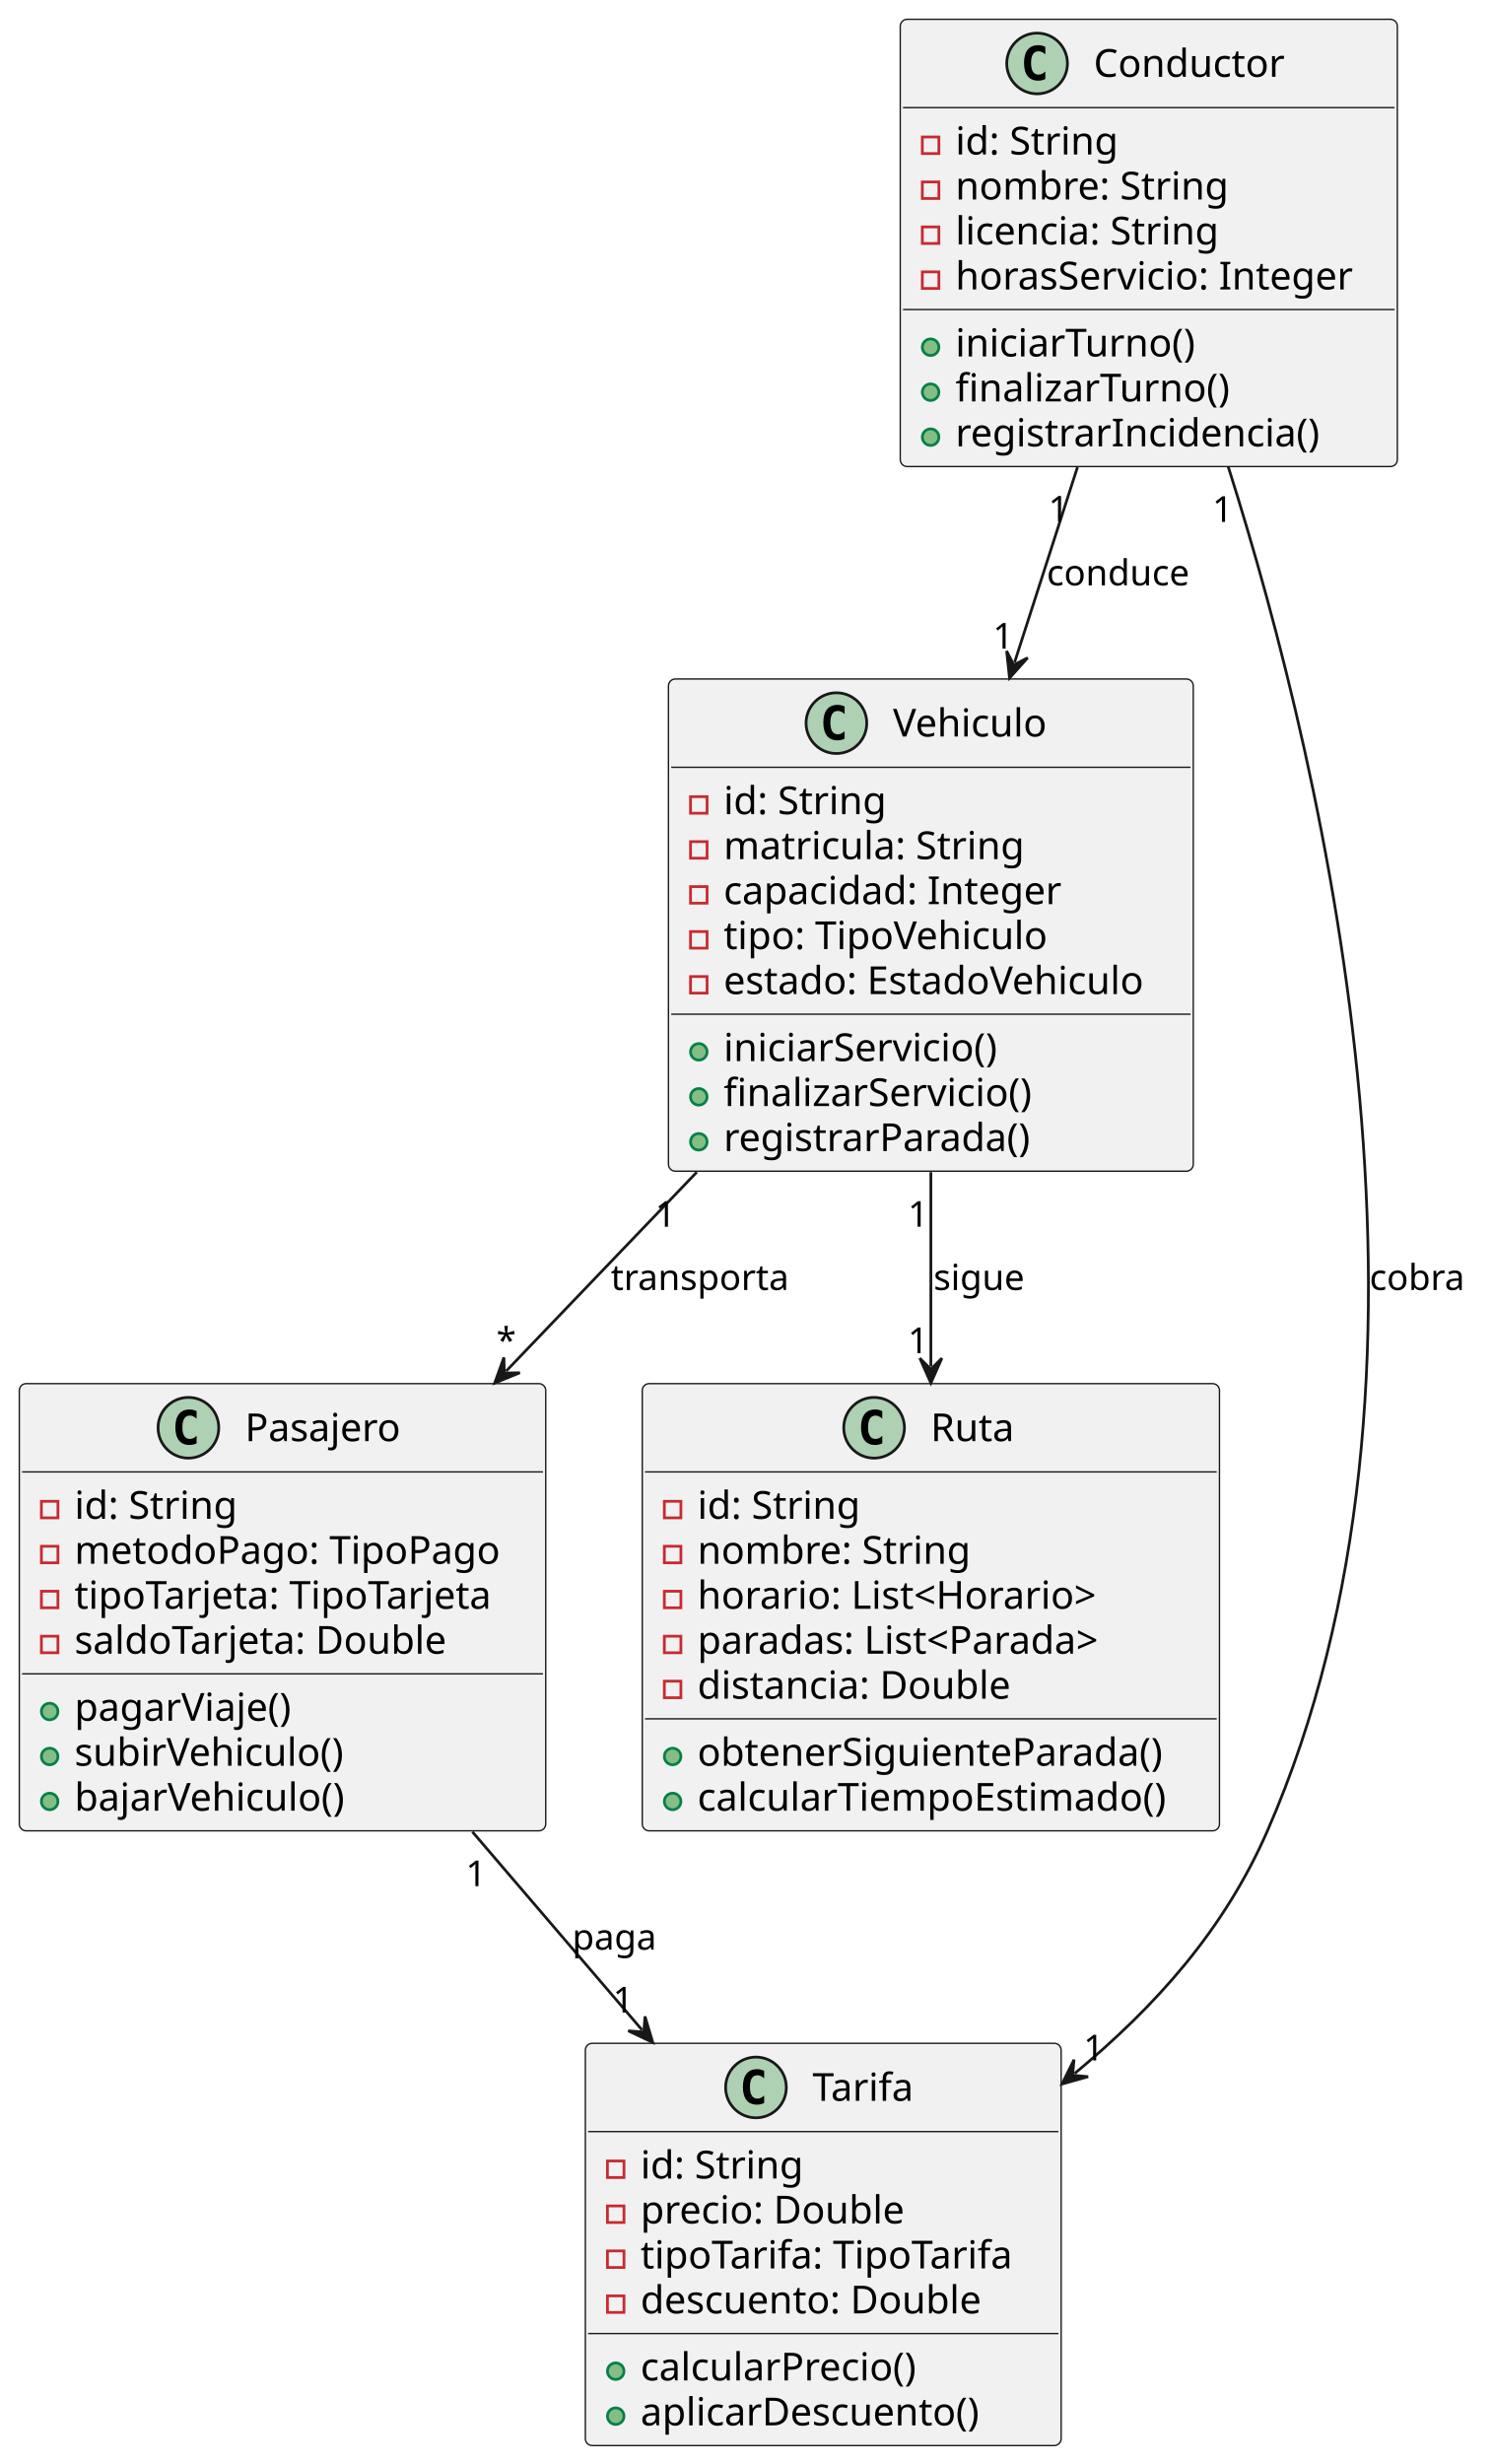
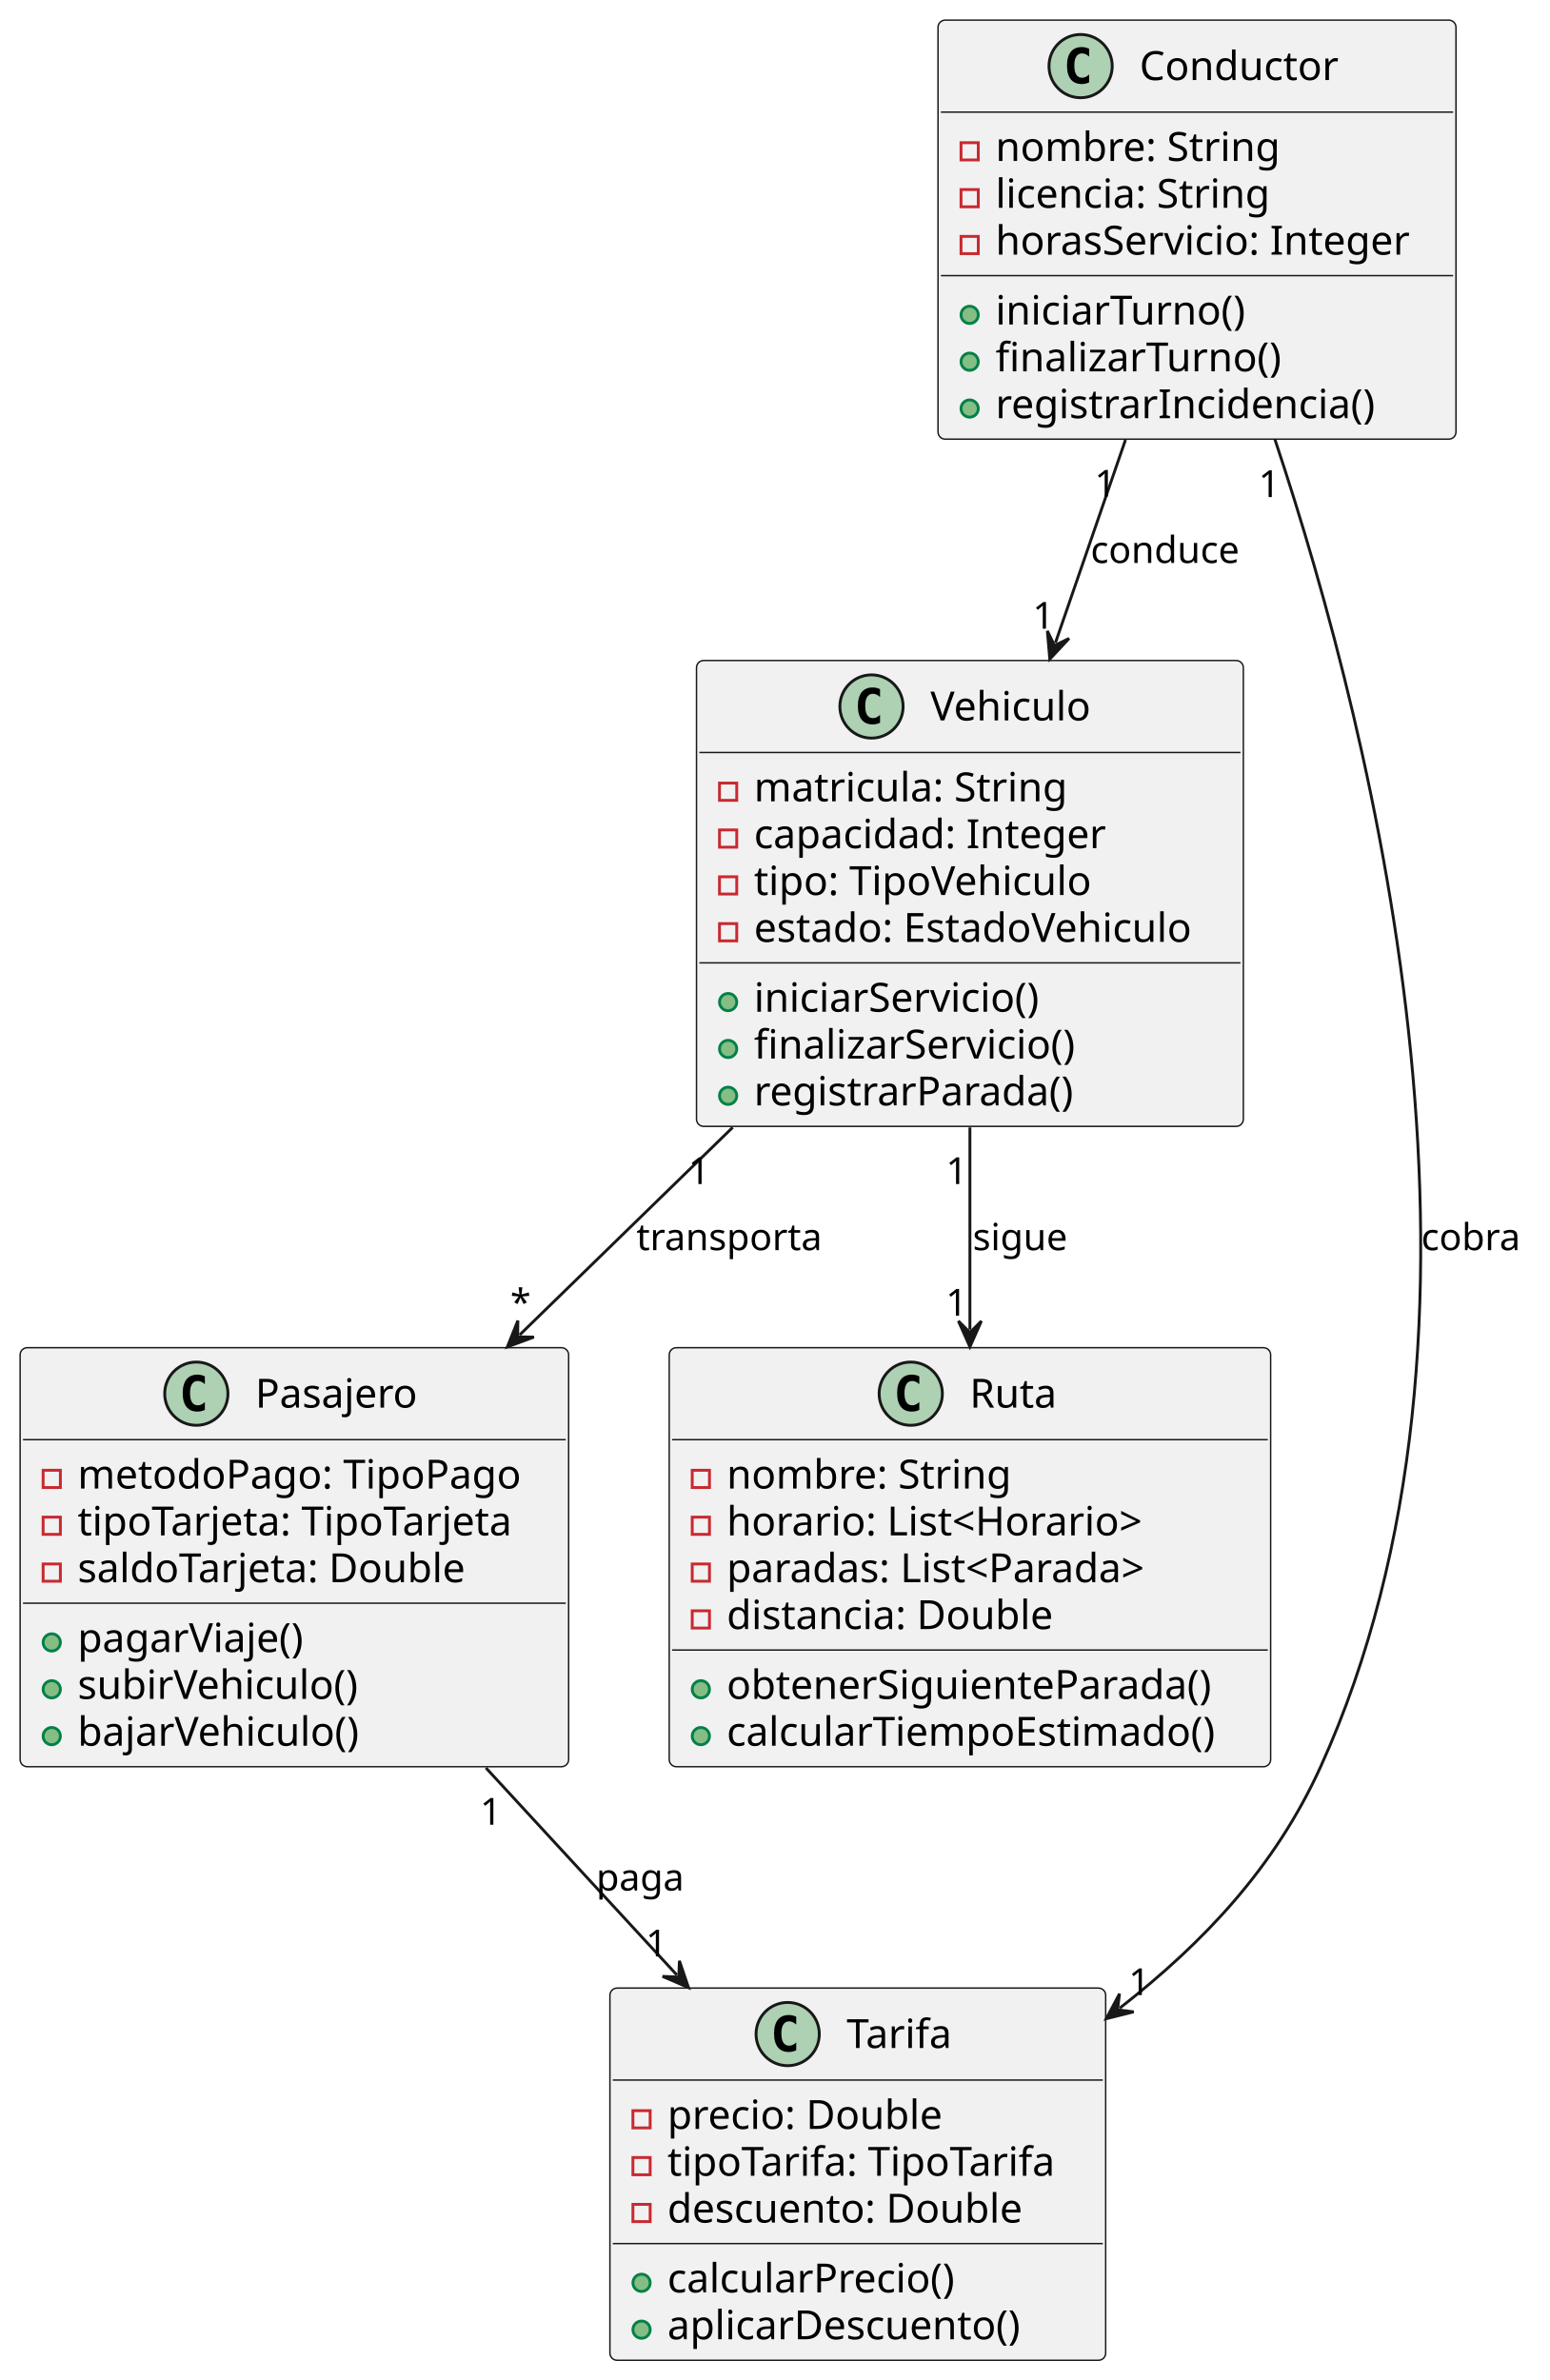
- <svg xmlns="http://www.w3.org/2000/svg" contentStyleType="text/css" height="893px" preserveAspectRatio="none" style="width:541px;height:893px;background:#FFFFFF;" version="1.1" viewBox="0 0 541 893" width="541px" zoomAndPan="magnify">
+ <svg xmlns="http://www.w3.org/2000/svg" contentStyleType="text/css" height="828px" preserveAspectRatio="none" style="width:539px;height:828px;background:#FFFFFF;" version="1.1" viewBox="0 0 539 828" width="539px" zoomAndPan="magnify">
  <defs />
  <g>
    <g id="elem_Vehiculo">
-       <rect codeLine="1" fill="#F1F1F1" height="178.375" id="Vehiculo" rx="2.5" ry="2.5" style="stroke:#181818;stroke-width:0.5;" width="190.233" x="242.29" y="246.08" />
-       <ellipse cx="303.167" cy="262.08" fill="#ADD1B2" rx="11" ry="11" style="stroke:#181818;stroke-width:1.0;" />
-       <path d="M306.136,267.721 Q305.558,268.017 304.917,268.158 Q304.277,268.314 303.574,268.314 Q301.074,268.314 299.746,266.674 Q298.433,265.017 298.433,261.892 Q298.433,258.767 299.746,257.111 Q301.074,255.455 303.574,255.455 Q304.277,255.455 304.917,255.611 Q305.574,255.768 306.136,256.064 L306.136,258.783 Q305.511,258.205 304.917,257.939 Q304.324,257.658 303.699,257.658 Q302.355,257.658 301.667,258.736 Q300.98,259.799 300.98,261.892 Q300.98,263.986 301.667,265.064 Q302.355,266.127 303.699,266.127 Q304.324,266.127 304.917,265.861 Q305.511,265.58 306.136,265.002 L306.136,267.721 Z " fill="#000000" />
-       <text fill="#000000" font-family="sans-serif" font-size="14" lengthAdjust="spacing" textLength="59.978" x="323.667" y="266.927">Vehiculo</text>
-       <line style="stroke:#181818;stroke-width:0.5;" x1="243.29" x2="431.523" y1="278.08" y2="278.08" />
-       <rect fill="none" height="6" style="stroke:#C82930;stroke-width:1.0;" width="6" x="250.29" y="288.728" />
-       <text fill="#000000" font-family="sans-serif" font-size="14" lengthAdjust="spacing" textLength="63.725" x="262.29" y="295.075">id: String</text>
-       <rect fill="none" height="6" style="stroke:#C82930;stroke-width:1.0;" width="6" x="250.29" y="305.025" />
-       <text fill="#000000" font-family="sans-serif" font-size="14" lengthAdjust="spacing" textLength="117.339" x="262.29" y="311.372">matricula: String</text>
-       <rect fill="none" height="6" style="stroke:#C82930;stroke-width:1.0;" width="6" x="250.29" y="321.322" />
-       <text fill="#000000" font-family="sans-serif" font-size="14" lengthAdjust="spacing" textLength="131.209" x="262.29" y="327.669">capacidad: Integer</text>
-       <rect fill="none" height="6" style="stroke:#C82930;stroke-width:1.0;" width="6" x="250.29" y="337.619" />
-       <text fill="#000000" font-family="sans-serif" font-size="14" lengthAdjust="spacing" textLength="125.87" x="262.29" y="343.966">tipo: TipoVehiculo</text>
-       <rect fill="none" height="6" style="stroke:#C82930;stroke-width:1.0;" width="6" x="250.29" y="353.916" />
-       <text fill="#000000" font-family="sans-serif" font-size="14" lengthAdjust="spacing" textLength="164.233" x="262.29" y="360.263">estado: EstadoVehiculo</text>
-       <line style="stroke:#181818;stroke-width:0.5;" x1="243.29" x2="431.523" y1="367.564" y2="367.564" />
-       <ellipse cx="253.29" cy="381.213" fill="#84BE84" rx="3" ry="3" style="stroke:#038048;stroke-width:1.0;" />
-       <text fill="#000000" font-family="sans-serif" font-size="14" lengthAdjust="spacing" textLength="109.081" x="262.29" y="384.56">iniciarServicio()</text>
-       <ellipse cx="253.29" cy="397.51" fill="#84BE84" rx="3" ry="3" style="stroke:#038048;stroke-width:1.0;" />
-       <text fill="#000000" font-family="sans-serif" font-size="14" lengthAdjust="spacing" textLength="122.24" x="262.29" y="400.856">finalizarServicio()</text>
-       <ellipse cx="253.29" cy="413.807" fill="#84BE84" rx="3" ry="3" style="stroke:#038048;stroke-width:1.0;" />
-       <text fill="#000000" font-family="sans-serif" font-size="14" lengthAdjust="spacing" textLength="119.766" x="262.29" y="417.153">registrarParada()</text>
+       <rect codeLine="1" fill="#F1F1F1" height="162.078" id="Vehiculo" rx="2.5" ry="2.5" style="stroke:#181818;stroke-width:0.5;" width="190.233" x="242.29" y="229.79" />
+       <ellipse cx="303.167" cy="245.79" fill="#ADD1B2" rx="11" ry="11" style="stroke:#181818;stroke-width:1.0;" />
+       <path d="M306.136,251.431 Q305.558,251.727 304.917,251.868 Q304.277,252.024 303.574,252.024 Q301.074,252.024 299.746,250.384 Q298.433,248.727 298.433,245.602 Q298.433,242.477 299.746,240.821 Q301.074,239.165 303.574,239.165 Q304.277,239.165 304.917,239.321 Q305.574,239.477 306.136,239.774 L306.136,242.493 Q305.511,241.915 304.917,241.649 Q304.324,241.368 303.699,241.368 Q302.355,241.368 301.667,242.446 Q300.98,243.509 300.98,245.602 Q300.98,247.696 301.667,248.774 Q302.355,249.837 303.699,249.837 Q304.324,249.837 304.917,249.571 Q305.511,249.29 306.136,248.712 L306.136,251.431 Z " fill="#000000" />
+       <text fill="#000000" font-family="sans-serif" font-size="14" lengthAdjust="spacing" textLength="59.978" x="323.667" y="250.637">Vehiculo</text>
+       <line style="stroke:#181818;stroke-width:0.5;" x1="243.29" x2="431.523" y1="261.79" y2="261.79" />
+       <rect fill="none" height="6" style="stroke:#C82930;stroke-width:1.0;" width="6" x="250.29" y="272.438" />
+       <text fill="#000000" font-family="sans-serif" font-size="14" lengthAdjust="spacing" textLength="117.339" x="262.29" y="278.785">matricula: String</text>
+       <rect fill="none" height="6" style="stroke:#C82930;stroke-width:1.0;" width="6" x="250.29" y="288.735" />
+       <text fill="#000000" font-family="sans-serif" font-size="14" lengthAdjust="spacing" textLength="131.209" x="262.29" y="295.082">capacidad: Integer</text>
+       <rect fill="none" height="6" style="stroke:#C82930;stroke-width:1.0;" width="6" x="250.29" y="305.032" />
+       <text fill="#000000" font-family="sans-serif" font-size="14" lengthAdjust="spacing" textLength="125.87" x="262.29" y="311.379">tipo: TipoVehiculo</text>
+       <rect fill="none" height="6" style="stroke:#C82930;stroke-width:1.0;" width="6" x="250.29" y="321.329" />
+       <text fill="#000000" font-family="sans-serif" font-size="14" lengthAdjust="spacing" textLength="164.233" x="262.29" y="327.676">estado: EstadoVehiculo</text>
+       <line style="stroke:#181818;stroke-width:0.5;" x1="243.29" x2="431.523" y1="334.978" y2="334.978" />
+       <ellipse cx="253.29" cy="348.626" fill="#84BE84" rx="3" ry="3" style="stroke:#038048;stroke-width:1.0;" />
+       <text fill="#000000" font-family="sans-serif" font-size="14" lengthAdjust="spacing" textLength="109.081" x="262.29" y="351.973">iniciarServicio()</text>
+       <ellipse cx="253.29" cy="364.923" fill="#84BE84" rx="3" ry="3" style="stroke:#038048;stroke-width:1.0;" />
+       <text fill="#000000" font-family="sans-serif" font-size="14" lengthAdjust="spacing" textLength="122.24" x="262.29" y="368.269">finalizarServicio()</text>
+       <ellipse cx="253.29" cy="381.22" fill="#84BE84" rx="3" ry="3" style="stroke:#038048;stroke-width:1.0;" />
+       <text fill="#000000" font-family="sans-serif" font-size="14" lengthAdjust="spacing" textLength="119.766" x="262.29" y="384.566">registrarParada()</text>
    </g>
    <g id="elem_Conductor">
-       <rect codeLine="12" fill="#F1F1F1" height="162.078" id="Conductor" rx="2.5" ry="2.5" style="stroke:#181818;stroke-width:0.5;" width="180.178" x="326.31" y="7" />
+       <rect codeLine="11" fill="#F1F1F1" height="145.781" id="Conductor" rx="2.5" ry="2.5" style="stroke:#181818;stroke-width:0.5;" width="180.178" x="326.31" y="7" />
      <ellipse cx="375.908" cy="23" fill="#ADD1B2" rx="11" ry="11" style="stroke:#181818;stroke-width:1.0;" />
      <path d="M378.877,28.641 Q378.299,28.938 377.658,29.078 Q377.017,29.234 376.314,29.234 Q373.814,29.234 372.486,27.594 Q371.174,25.938 371.174,22.812 Q371.174,19.688 372.486,18.031 Q373.814,16.375 376.314,16.375 Q377.017,16.375 377.658,16.531 Q378.314,16.688 378.877,16.984 L378.877,19.703 Q378.252,19.125 377.658,18.859 Q377.064,18.578 376.439,18.578 Q375.096,18.578 374.408,19.656 Q373.721,20.719 373.721,22.812 Q373.721,24.906 374.408,25.984 Q375.096,27.047 376.439,27.047 Q377.064,27.047 377.658,26.781 Q378.252,26.5 378.877,25.922 L378.877,28.641 Z " fill="#000000" />
      <text fill="#000000" font-family="sans-serif" font-size="14" lengthAdjust="spacing" textLength="72.481" x="396.408" y="27.847">Conductor</text>
      <line style="stroke:#181818;stroke-width:0.5;" x1="327.31" x2="505.488" y1="39" y2="39" />
      <rect fill="none" height="6" style="stroke:#C82930;stroke-width:1.0;" width="6" x="334.31" y="49.648" />
-       <text fill="#000000" font-family="sans-serif" font-size="14" lengthAdjust="spacing" textLength="63.725" x="346.31" y="55.995">id: String</text>
+       <text fill="#000000" font-family="sans-serif" font-size="14" lengthAdjust="spacing" textLength="105.28" x="346.31" y="55.995">nombre: String</text>
      <rect fill="none" height="6" style="stroke:#C82930;stroke-width:1.0;" width="6" x="334.31" y="65.945" />
-       <text fill="#000000" font-family="sans-serif" font-size="14" lengthAdjust="spacing" textLength="105.28" x="346.31" y="72.292">nombre: String</text>
+       <text fill="#000000" font-family="sans-serif" font-size="14" lengthAdjust="spacing" textLength="104.077" x="346.31" y="72.292">licencia: String</text>
      <rect fill="none" height="6" style="stroke:#C82930;stroke-width:1.0;" width="6" x="334.31" y="82.242" />
-       <text fill="#000000" font-family="sans-serif" font-size="14" lengthAdjust="spacing" textLength="104.077" x="346.31" y="88.589">licencia: String</text>
-       <rect fill="none" height="6" style="stroke:#C82930;stroke-width:1.0;" width="6" x="334.31" y="98.539" />
-       <text fill="#000000" font-family="sans-serif" font-size="14" lengthAdjust="spacing" textLength="154.178" x="346.31" y="104.886">horasServicio: Integer</text>
-       <line style="stroke:#181818;stroke-width:0.5;" x1="327.31" x2="505.488" y1="112.188" y2="112.188" />
+       <text fill="#000000" font-family="sans-serif" font-size="14" lengthAdjust="spacing" textLength="154.178" x="346.31" y="88.589">horasServicio: Integer</text>
+       <line style="stroke:#181818;stroke-width:0.5;" x1="327.31" x2="505.488" y1="95.891" y2="95.891" />
+       <ellipse cx="337.31" cy="109.539" fill="#84BE84" rx="3" ry="3" style="stroke:#038048;stroke-width:1.0;" />
+       <text fill="#000000" font-family="sans-serif" font-size="14" lengthAdjust="spacing" textLength="94.117" x="346.31" y="112.886">iniciarTurno()</text>
      <ellipse cx="337.31" cy="125.836" fill="#84BE84" rx="3" ry="3" style="stroke:#038048;stroke-width:1.0;" />
-       <text fill="#000000" font-family="sans-serif" font-size="14" lengthAdjust="spacing" textLength="94.117" x="346.31" y="129.183">iniciarTurno()</text>
+       <text fill="#000000" font-family="sans-serif" font-size="14" lengthAdjust="spacing" textLength="107.276" x="346.31" y="129.183">finalizarTurno()</text>
      <ellipse cx="337.31" cy="142.133" fill="#84BE84" rx="3" ry="3" style="stroke:#038048;stroke-width:1.0;" />
-       <text fill="#000000" font-family="sans-serif" font-size="14" lengthAdjust="spacing" textLength="107.276" x="346.31" y="145.48">finalizarTurno()</text>
-       <ellipse cx="337.31" cy="158.43" fill="#84BE84" rx="3" ry="3" style="stroke:#038048;stroke-width:1.0;" />
-       <text fill="#000000" font-family="sans-serif" font-size="14" lengthAdjust="spacing" textLength="142.071" x="346.31" y="161.776">registrarIncidencia()</text>
+       <text fill="#000000" font-family="sans-serif" font-size="14" lengthAdjust="spacing" textLength="142.071" x="346.31" y="145.48">registrarIncidencia()</text>
    </g>
    <g id="elem_Pasajero">
-       <rect codeLine="22" fill="#F1F1F1" height="162.078" id="Pasajero" rx="2.5" ry="2.5" style="stroke:#181818;stroke-width:0.5;" width="190.808" x="7" y="501.45" />
-       <ellipse cx="68.294" cy="517.45" fill="#ADD1B2" rx="11" ry="11" style="stroke:#181818;stroke-width:1.0;" />
-       <path d="M71.263,523.091 Q70.685,523.388 70.044,523.528 Q69.404,523.684 68.701,523.684 Q66.201,523.684 64.873,522.044 Q63.56,520.388 63.56,517.263 Q63.56,514.138 64.873,512.481 Q66.201,510.825 68.701,510.825 Q69.404,510.825 70.044,510.981 Q70.701,511.137 71.263,511.434 L71.263,514.153 Q70.638,513.575 70.044,513.309 Q69.451,513.028 68.826,513.028 Q67.482,513.028 66.794,514.106 Q66.107,515.169 66.107,517.263 Q66.107,519.356 66.794,520.434 Q67.482,521.497 68.826,521.497 Q69.451,521.497 70.044,521.231 Q70.638,520.95 71.263,520.372 L71.263,523.091 Z " fill="#000000" />
-       <text fill="#000000" font-family="sans-serif" font-size="14" lengthAdjust="spacing" textLength="59.719" x="88.794" y="522.297">Pasajero</text>
-       <line style="stroke:#181818;stroke-width:0.5;" x1="8" x2="196.808" y1="533.45" y2="533.45" />
-       <rect fill="none" height="6" style="stroke:#C82930;stroke-width:1.0;" width="6" x="15" y="544.098" />
-       <text fill="#000000" font-family="sans-serif" font-size="14" lengthAdjust="spacing" textLength="63.725" x="27" y="550.445">id: String</text>
-       <rect fill="none" height="6" style="stroke:#C82930;stroke-width:1.0;" width="6" x="15" y="560.395" />
-       <text fill="#000000" font-family="sans-serif" font-size="14" lengthAdjust="spacing" textLength="161.766" x="27" y="566.742">metodoPago: TipoPago</text>
-       <rect fill="none" height="6" style="stroke:#C82930;stroke-width:1.0;" width="6" x="15" y="576.692" />
-       <text fill="#000000" font-family="sans-serif" font-size="14" lengthAdjust="spacing" textLength="164.808" x="27" y="583.039">tipoTarjeta: TipoTarjeta</text>
-       <rect fill="none" height="6" style="stroke:#C82930;stroke-width:1.0;" width="6" x="15" y="592.989" />
-       <text fill="#000000" font-family="sans-serif" font-size="14" lengthAdjust="spacing" textLength="145.448" x="27" y="599.336">saldoTarjeta: Double</text>
-       <line style="stroke:#181818;stroke-width:0.5;" x1="8" x2="196.808" y1="606.638" y2="606.638" />
-       <ellipse cx="18" cy="620.286" fill="#84BE84" rx="3" ry="3" style="stroke:#038048;stroke-width:1.0;" />
-       <text fill="#000000" font-family="sans-serif" font-size="14" lengthAdjust="spacing" textLength="86.16" x="27" y="623.633">pagarViaje()</text>
-       <ellipse cx="18" cy="636.583" fill="#84BE84" rx="3" ry="3" style="stroke:#038048;stroke-width:1.0;" />
-       <text fill="#000000" font-family="sans-serif" font-size="14" lengthAdjust="spacing" textLength="105.602" x="27" y="639.929">subirVehiculo()</text>
-       <ellipse cx="18" cy="652.88" fill="#84BE84" rx="3" ry="3" style="stroke:#038048;stroke-width:1.0;" />
-       <text fill="#000000" font-family="sans-serif" font-size="14" lengthAdjust="spacing" textLength="106.593" x="27" y="656.226">bajarVehiculo()</text>
+       <rect codeLine="20" fill="#F1F1F1" height="145.781" id="Pasajero" rx="2.5" ry="2.5" style="stroke:#181818;stroke-width:0.5;" width="190.808" x="7" y="468.86" />
+       <ellipse cx="68.294" cy="484.86" fill="#ADD1B2" rx="11" ry="11" style="stroke:#181818;stroke-width:1.0;" />
+       <path d="M71.263,490.501 Q70.685,490.798 70.044,490.938 Q69.404,491.094 68.701,491.094 Q66.201,491.094 64.873,489.454 Q63.56,487.798 63.56,484.673 Q63.56,481.548 64.873,479.891 Q66.201,478.235 68.701,478.235 Q69.404,478.235 70.044,478.391 Q70.701,478.548 71.263,478.844 L71.263,481.563 Q70.638,480.985 70.044,480.719 Q69.451,480.438 68.826,480.438 Q67.482,480.438 66.794,481.516 Q66.107,482.579 66.107,484.673 Q66.107,486.766 66.794,487.844 Q67.482,488.907 68.826,488.907 Q69.451,488.907 70.044,488.641 Q70.638,488.36 71.263,487.782 L71.263,490.501 Z " fill="#000000" />
+       <text fill="#000000" font-family="sans-serif" font-size="14" lengthAdjust="spacing" textLength="59.719" x="88.794" y="489.707">Pasajero</text>
+       <line style="stroke:#181818;stroke-width:0.5;" x1="8" x2="196.808" y1="500.86" y2="500.86" />
+       <rect fill="none" height="6" style="stroke:#C82930;stroke-width:1.0;" width="6" x="15" y="511.508" />
+       <text fill="#000000" font-family="sans-serif" font-size="14" lengthAdjust="spacing" textLength="161.766" x="27" y="517.855">metodoPago: TipoPago</text>
+       <rect fill="none" height="6" style="stroke:#C82930;stroke-width:1.0;" width="6" x="15" y="527.805" />
+       <text fill="#000000" font-family="sans-serif" font-size="14" lengthAdjust="spacing" textLength="164.808" x="27" y="534.152">tipoTarjeta: TipoTarjeta</text>
+       <rect fill="none" height="6" style="stroke:#C82930;stroke-width:1.0;" width="6" x="15" y="544.102" />
+       <text fill="#000000" font-family="sans-serif" font-size="14" lengthAdjust="spacing" textLength="145.448" x="27" y="550.449">saldoTarjeta: Double</text>
+       <line style="stroke:#181818;stroke-width:0.5;" x1="8" x2="196.808" y1="557.751" y2="557.751" />
+       <ellipse cx="18" cy="571.399" fill="#84BE84" rx="3" ry="3" style="stroke:#038048;stroke-width:1.0;" />
+       <text fill="#000000" font-family="sans-serif" font-size="14" lengthAdjust="spacing" textLength="86.16" x="27" y="574.746">pagarViaje()</text>
+       <ellipse cx="18" cy="587.696" fill="#84BE84" rx="3" ry="3" style="stroke:#038048;stroke-width:1.0;" />
+       <text fill="#000000" font-family="sans-serif" font-size="14" lengthAdjust="spacing" textLength="105.602" x="27" y="591.043">subirVehiculo()</text>
+       <ellipse cx="18" cy="603.993" fill="#84BE84" rx="3" ry="3" style="stroke:#038048;stroke-width:1.0;" />
+       <text fill="#000000" font-family="sans-serif" font-size="14" lengthAdjust="spacing" textLength="106.593" x="27" y="607.34">bajarVehiculo()</text>
    </g>
    <g id="elem_Ruta">
-       <rect codeLine="32" fill="#F1F1F1" height="162.078" id="Ruta" rx="2.5" ry="2.5" style="stroke:#181818;stroke-width:0.5;" width="209.217" x="232.8" y="501.45" />
-       <ellipse cx="316.824" cy="517.45" fill="#ADD1B2" rx="11" ry="11" style="stroke:#181818;stroke-width:1.0;" />
-       <path d="M319.793,523.091 Q319.215,523.388 318.574,523.528 Q317.933,523.684 317.23,523.684 Q314.73,523.684 313.402,522.044 Q312.09,520.388 312.09,517.263 Q312.09,514.138 313.402,512.481 Q314.73,510.825 317.23,510.825 Q317.933,510.825 318.574,510.981 Q319.23,511.137 319.793,511.434 L319.793,514.153 Q319.168,513.575 318.574,513.309 Q317.98,513.028 317.355,513.028 Q316.011,513.028 315.324,514.106 Q314.636,515.169 314.636,517.263 Q314.636,519.356 315.324,520.434 Q316.011,521.497 317.355,521.497 Q317.98,521.497 318.574,521.231 Q319.168,520.95 319.793,520.372 L319.793,523.091 Z " fill="#000000" />
-       <text fill="#000000" font-family="sans-serif" font-size="14" lengthAdjust="spacing" textLength="32.669" x="337.324" y="522.297">Ruta</text>
-       <line style="stroke:#181818;stroke-width:0.5;" x1="233.8" x2="441.017" y1="533.45" y2="533.45" />
-       <rect fill="none" height="6" style="stroke:#C82930;stroke-width:1.0;" width="6" x="240.8" y="544.098" />
-       <text fill="#000000" font-family="sans-serif" font-size="14" lengthAdjust="spacing" textLength="63.725" x="252.8" y="550.445">id: String</text>
-       <rect fill="none" height="6" style="stroke:#C82930;stroke-width:1.0;" width="6" x="240.8" y="560.395" />
-       <text fill="#000000" font-family="sans-serif" font-size="14" lengthAdjust="spacing" textLength="105.28" x="252.8" y="566.742">nombre: String</text>
-       <rect fill="none" height="6" style="stroke:#C82930;stroke-width:1.0;" width="6" x="240.8" y="576.692" />
-       <text fill="#000000" font-family="sans-serif" font-size="14" lengthAdjust="spacing" textLength="158.724" x="252.8" y="583.039">horario: List&lt;Horario&gt;</text>
-       <rect fill="none" height="6" style="stroke:#C82930;stroke-width:1.0;" width="6" x="240.8" y="592.989" />
-       <text fill="#000000" font-family="sans-serif" font-size="14" lengthAdjust="spacing" textLength="162.483" x="252.8" y="599.336">paradas: List&lt;Parada&gt;</text>
-       <rect fill="none" height="6" style="stroke:#C82930;stroke-width:1.0;" width="6" x="240.8" y="609.286" />
-       <text fill="#000000" font-family="sans-serif" font-size="14" lengthAdjust="spacing" textLength="121.953" x="252.8" y="615.633">distancia: Double</text>
-       <line style="stroke:#181818;stroke-width:0.5;" x1="233.8" x2="441.017" y1="622.934" y2="622.934" />
-       <ellipse cx="243.8" cy="636.583" fill="#84BE84" rx="3" ry="3" style="stroke:#038048;stroke-width:1.0;" />
-       <text fill="#000000" font-family="sans-serif" font-size="14" lengthAdjust="spacing" textLength="180.558" x="252.8" y="639.929">obtenerSiguienteParada()</text>
-       <ellipse cx="243.8" cy="652.88" fill="#84BE84" rx="3" ry="3" style="stroke:#038048;stroke-width:1.0;" />
-       <text fill="#000000" font-family="sans-serif" font-size="14" lengthAdjust="spacing" textLength="183.217" x="252.8" y="656.226">calcularTiempoEstimado()</text>
+       <rect codeLine="29" fill="#F1F1F1" height="145.781" id="Ruta" rx="2.5" ry="2.5" style="stroke:#181818;stroke-width:0.5;" width="209.217" x="232.8" y="468.86" />
+       <ellipse cx="316.824" cy="484.86" fill="#ADD1B2" rx="11" ry="11" style="stroke:#181818;stroke-width:1.0;" />
+       <path d="M319.793,490.501 Q319.215,490.798 318.574,490.938 Q317.933,491.094 317.23,491.094 Q314.73,491.094 313.402,489.454 Q312.09,487.798 312.09,484.673 Q312.09,481.548 313.402,479.891 Q314.73,478.235 317.23,478.235 Q317.933,478.235 318.574,478.391 Q319.23,478.548 319.793,478.844 L319.793,481.563 Q319.168,480.985 318.574,480.719 Q317.98,480.438 317.355,480.438 Q316.011,480.438 315.324,481.516 Q314.636,482.579 314.636,484.673 Q314.636,486.766 315.324,487.844 Q316.011,488.907 317.355,488.907 Q317.98,488.907 318.574,488.641 Q319.168,488.36 319.793,487.782 L319.793,490.501 Z " fill="#000000" />
+       <text fill="#000000" font-family="sans-serif" font-size="14" lengthAdjust="spacing" textLength="32.669" x="337.324" y="489.707">Ruta</text>
+       <line style="stroke:#181818;stroke-width:0.5;" x1="233.8" x2="441.017" y1="500.86" y2="500.86" />
+       <rect fill="none" height="6" style="stroke:#C82930;stroke-width:1.0;" width="6" x="240.8" y="511.508" />
+       <text fill="#000000" font-family="sans-serif" font-size="14" lengthAdjust="spacing" textLength="105.28" x="252.8" y="517.855">nombre: String</text>
+       <rect fill="none" height="6" style="stroke:#C82930;stroke-width:1.0;" width="6" x="240.8" y="527.805" />
+       <text fill="#000000" font-family="sans-serif" font-size="14" lengthAdjust="spacing" textLength="158.724" x="252.8" y="534.152">horario: List&lt;Horario&gt;</text>
+       <rect fill="none" height="6" style="stroke:#C82930;stroke-width:1.0;" width="6" x="240.8" y="544.102" />
+       <text fill="#000000" font-family="sans-serif" font-size="14" lengthAdjust="spacing" textLength="162.483" x="252.8" y="550.449">paradas: List&lt;Parada&gt;</text>
+       <rect fill="none" height="6" style="stroke:#C82930;stroke-width:1.0;" width="6" x="240.8" y="560.399" />
+       <text fill="#000000" font-family="sans-serif" font-size="14" lengthAdjust="spacing" textLength="121.953" x="252.8" y="566.746">distancia: Double</text>
+       <line style="stroke:#181818;stroke-width:0.5;" x1="233.8" x2="441.017" y1="574.048" y2="574.048" />
+       <ellipse cx="243.8" cy="587.696" fill="#84BE84" rx="3" ry="3" style="stroke:#038048;stroke-width:1.0;" />
+       <text fill="#000000" font-family="sans-serif" font-size="14" lengthAdjust="spacing" textLength="180.558" x="252.8" y="591.043">obtenerSiguienteParada()</text>
+       <ellipse cx="243.8" cy="603.993" fill="#84BE84" rx="3" ry="3" style="stroke:#038048;stroke-width:1.0;" />
+       <text fill="#000000" font-family="sans-serif" font-size="14" lengthAdjust="spacing" textLength="183.217" x="252.8" y="607.34">calcularTiempoEstimado()</text>
    </g>
    <g id="elem_Tarifa">
-       <rect codeLine="42" fill="#F1F1F1" height="145.781" id="Tarifa" rx="2.5" ry="2.5" style="stroke:#181818;stroke-width:0.5;" width="172.46" x="212.17" y="740.53" />
-       <ellipse cx="274.008" cy="756.53" fill="#ADD1B2" rx="11" ry="11" style="stroke:#181818;stroke-width:1.0;" />
-       <path d="M276.977,762.171 Q276.399,762.467 275.758,762.608 Q275.117,762.764 274.414,762.764 Q271.914,762.764 270.586,761.124 Q269.274,759.467 269.274,756.342 Q269.274,753.217 270.586,751.561 Q271.914,749.905 274.414,749.905 Q275.117,749.905 275.758,750.061 Q276.414,750.217 276.977,750.514 L276.977,753.233 Q276.352,752.655 275.758,752.389 Q275.164,752.108 274.539,752.108 Q273.195,752.108 272.508,753.186 Q271.82,754.249 271.82,756.342 Q271.82,758.436 272.508,759.514 Q273.195,760.577 274.539,760.577 Q275.164,760.577 275.758,760.311 Q276.352,760.03 276.977,759.452 L276.977,762.171 Z " fill="#000000" />
-       <text fill="#000000" font-family="sans-serif" font-size="14" lengthAdjust="spacing" textLength="40.284" x="294.508" y="761.377">Tarifa</text>
-       <line style="stroke:#181818;stroke-width:0.5;" x1="213.17" x2="383.63" y1="772.53" y2="772.53" />
-       <rect fill="none" height="6" style="stroke:#C82930;stroke-width:1.0;" width="6" x="220.17" y="783.178" />
-       <text fill="#000000" font-family="sans-serif" font-size="14" lengthAdjust="spacing" textLength="63.725" x="232.17" y="789.525">id: String</text>
-       <rect fill="none" height="6" style="stroke:#C82930;stroke-width:1.0;" width="6" x="220.17" y="799.475" />
-       <text fill="#000000" font-family="sans-serif" font-size="14" lengthAdjust="spacing" textLength="102.184" x="232.17" y="805.822">precio: Double</text>
-       <rect fill="none" height="6" style="stroke:#C82930;stroke-width:1.0;" width="6" x="220.17" y="815.772" />
-       <text fill="#000000" font-family="sans-serif" font-size="14" lengthAdjust="spacing" textLength="146.46" x="232.17" y="822.119">tipoTarifa: TipoTarifa</text>
-       <rect fill="none" height="6" style="stroke:#C82930;stroke-width:1.0;" width="6" x="220.17" y="832.069" />
-       <text fill="#000000" font-family="sans-serif" font-size="14" lengthAdjust="spacing" textLength="131.681" x="232.17" y="838.416">descuento: Double</text>
-       <line style="stroke:#181818;stroke-width:0.5;" x1="213.17" x2="383.63" y1="845.717" y2="845.717" />
-       <ellipse cx="223.17" cy="859.366" fill="#84BE84" rx="3" ry="3" style="stroke:#038048;stroke-width:1.0;" />
-       <text fill="#000000" font-family="sans-serif" font-size="14" lengthAdjust="spacing" textLength="108.849" x="232.17" y="862.713">calcularPrecio()</text>
-       <ellipse cx="223.17" cy="875.663" fill="#84BE84" rx="3" ry="3" style="stroke:#038048;stroke-width:1.0;" />
-       <text fill="#000000" font-family="sans-serif" font-size="14" lengthAdjust="spacing" textLength="133" x="232.17" y="879.01">aplicarDescuento()</text>
+       <rect codeLine="38" fill="#F1F1F1" height="129.484" id="Tarifa" rx="2.5" ry="2.5" style="stroke:#181818;stroke-width:0.5;" width="172.46" x="212.17" y="691.65" />
+       <ellipse cx="274.008" cy="707.65" fill="#ADD1B2" rx="11" ry="11" style="stroke:#181818;stroke-width:1.0;" />
+       <path d="M276.977,713.291 Q276.399,713.587 275.758,713.728 Q275.117,713.884 274.414,713.884 Q271.914,713.884 270.586,712.244 Q269.274,710.587 269.274,707.462 Q269.274,704.337 270.586,702.681 Q271.914,701.025 274.414,701.025 Q275.117,701.025 275.758,701.181 Q276.414,701.337 276.977,701.634 L276.977,704.353 Q276.352,703.775 275.758,703.509 Q275.164,703.228 274.539,703.228 Q273.195,703.228 272.508,704.306 Q271.82,705.369 271.82,707.462 Q271.82,709.556 272.508,710.634 Q273.195,711.697 274.539,711.697 Q275.164,711.697 275.758,711.431 Q276.352,711.15 276.977,710.572 L276.977,713.291 Z " fill="#000000" />
+       <text fill="#000000" font-family="sans-serif" font-size="14" lengthAdjust="spacing" textLength="40.284" x="294.508" y="712.497">Tarifa</text>
+       <line style="stroke:#181818;stroke-width:0.5;" x1="213.17" x2="383.63" y1="723.65" y2="723.65" />
+       <rect fill="none" height="6" style="stroke:#C82930;stroke-width:1.0;" width="6" x="220.17" y="734.298" />
+       <text fill="#000000" font-family="sans-serif" font-size="14" lengthAdjust="spacing" textLength="102.184" x="232.17" y="740.645">precio: Double</text>
+       <rect fill="none" height="6" style="stroke:#C82930;stroke-width:1.0;" width="6" x="220.17" y="750.595" />
+       <text fill="#000000" font-family="sans-serif" font-size="14" lengthAdjust="spacing" textLength="146.46" x="232.17" y="756.942">tipoTarifa: TipoTarifa</text>
+       <rect fill="none" height="6" style="stroke:#C82930;stroke-width:1.0;" width="6" x="220.17" y="766.892" />
+       <text fill="#000000" font-family="sans-serif" font-size="14" lengthAdjust="spacing" textLength="131.681" x="232.17" y="773.239">descuento: Double</text>
+       <line style="stroke:#181818;stroke-width:0.5;" x1="213.17" x2="383.63" y1="780.541" y2="780.541" />
+       <ellipse cx="223.17" cy="794.189" fill="#84BE84" rx="3" ry="3" style="stroke:#038048;stroke-width:1.0;" />
+       <text fill="#000000" font-family="sans-serif" font-size="14" lengthAdjust="spacing" textLength="108.849" x="232.17" y="797.536">calcularPrecio()</text>
+       <ellipse cx="223.17" cy="810.486" fill="#84BE84" rx="3" ry="3" style="stroke:#038048;stroke-width:1.0;" />
+       <text fill="#000000" font-family="sans-serif" font-size="14" lengthAdjust="spacing" textLength="133" x="232.17" y="813.833">aplicarDescuento()</text>
    </g>
    <g id="link_Conductor_Vehiculo">
-       <path codeLine="52" d="M390.54,169.33 C382.66,193.78 375.8,215.069 367.76,240.029 " fill="none" id="Conductor-to-Vehiculo" style="stroke:#181818;stroke-width:1.0;" />
-       <polygon fill="#181818" points="365.92,245.74,372.487,238.4,367.453,240.981,364.872,235.947,365.92,245.74" style="stroke:#181818;stroke-width:1.0;" />
-       <text fill="#000000" font-family="sans-serif" font-size="13" lengthAdjust="spacing" textLength="54.977" x="379.4" y="212.147">conduce</text>
-       <text fill="#000000" font-family="sans-serif" font-size="13" lengthAdjust="spacing" textLength="8.271" x="379.986" y="189.033">1</text>
-       <text fill="#000000" font-family="sans-serif" font-size="13" lengthAdjust="spacing" textLength="8.271" x="359.884" y="235.08">1</text>
+       <path codeLine="47" d="M391.52,153.02 C383.15,177.26 375.716,198.788 367.146,223.638 " fill="none" id="Conductor-to-Vehiculo" style="stroke:#181818;stroke-width:1.0;" />
+       <polygon fill="#181818" points="365.19,229.31,371.906,222.106,366.82,224.583,364.343,219.498,365.19,229.31" style="stroke:#181818;stroke-width:1.0;" />
+       <text fill="#000000" font-family="sans-serif" font-size="13" lengthAdjust="spacing" textLength="54.977" x="379.4" y="195.857">conduce</text>
+       <text fill="#000000" font-family="sans-serif" font-size="13" lengthAdjust="spacing" textLength="8.271" x="380.78" y="172.778">1</text>
+       <text fill="#000000" font-family="sans-serif" font-size="13" lengthAdjust="spacing" textLength="8.271" x="359.245" y="218.732">1</text>
    </g>
    <g id="link_Vehiculo_Pasajero">
-       <path codeLine="53" d="M252.56,424.8 C228.64,449.76 206.901,472.448 183.461,496.908 " fill="none" id="Vehiculo-to-Pasajero" style="stroke:#181818;stroke-width:1.0;" />
-       <polygon fill="#181818" points="179.31,501.24,188.425,497.51,182.769,497.63,182.649,491.974,179.31,501.24" style="stroke:#181818;stroke-width:1.0;" />
-       <text fill="#000000" font-family="sans-serif" font-size="13" lengthAdjust="spacing" textLength="68.034" x="221.4" y="467.517">transporta</text>
-       <text fill="#000000" font-family="sans-serif" font-size="13" lengthAdjust="spacing" textLength="8.271" x="237.491" y="444.604">1</text>
-       <text fill="#000000" font-family="sans-serif" font-size="13" lengthAdjust="spacing" textLength="6.5" x="179.915" y="490.409">*</text>
+       <path codeLine="48" d="M254.88,392.22 C229.36,417.08 205.708,440.124 180.788,464.394 " fill="none" id="Vehiculo-to-Pasajero" style="stroke:#181818;stroke-width:1.0;" />
+       <polygon fill="#181818" points="176.49,468.58,185.728,465.166,180.072,465.091,180.147,459.435,176.49,468.58" style="stroke:#181818;stroke-width:1.0;" />
+       <text fill="#000000" font-family="sans-serif" font-size="13" lengthAdjust="spacing" textLength="68.034" x="221.4" y="434.927">transporta</text>
+       <text fill="#000000" font-family="sans-serif" font-size="13" lengthAdjust="spacing" textLength="8.271" x="239.456" y="411.932">1</text>
+       <text fill="#000000" font-family="sans-serif" font-size="13" lengthAdjust="spacing" textLength="6.5" x="177.512" y="457.712">*</text>
    </g>
    <g id="link_Vehiculo_Ruta">
-       <path codeLine="54" d="M337.4,424.8 C337.4,449.76 337.4,470.78 337.4,495.24 " fill="none" id="Vehiculo-to-Ruta" style="stroke:#181818;stroke-width:1.0;" />
-       <polygon fill="#181818" points="337.4,501.24,341.4,492.24,337.4,496.24,333.4,492.24,337.4,501.24" style="stroke:#181818;stroke-width:1.0;" />
-       <text fill="#000000" font-family="sans-serif" font-size="13" lengthAdjust="spacing" textLength="34.874" x="338.4" y="467.517">sigue</text>
-       <text fill="#000000" font-family="sans-serif" font-size="13" lengthAdjust="spacing" textLength="8.271" x="329.091" y="444.604">1</text>
-       <text fill="#000000" font-family="sans-serif" font-size="13" lengthAdjust="spacing" textLength="8.271" x="329.055" y="490.409">1</text>
+       <path codeLine="49" d="M337.4,392.22 C337.4,417.08 337.4,438.31 337.4,462.58 " fill="none" id="Vehiculo-to-Ruta" style="stroke:#181818;stroke-width:1.0;" />
+       <polygon fill="#181818" points="337.4,468.58,341.4,459.58,337.4,463.58,333.4,459.58,337.4,468.58" style="stroke:#181818;stroke-width:1.0;" />
+       <text fill="#000000" font-family="sans-serif" font-size="13" lengthAdjust="spacing" textLength="34.874" x="338.4" y="434.927">sigue</text>
+       <text fill="#000000" font-family="sans-serif" font-size="13" lengthAdjust="spacing" textLength="8.271" x="329.067" y="411.932">1</text>
+       <text fill="#000000" font-family="sans-serif" font-size="13" lengthAdjust="spacing" textLength="8.271" x="329.019" y="457.712">1</text>
    </g>
    <g id="link_Conductor_Tarifa">
-       <path codeLine="55" d="M445.2,169.17 C481.53,283.98 531.13,499.5 459.4,663.53 C443.62,699.63 418.892,727.042 389.542,751.462 " fill="none" id="Conductor-to-Tarifa" style="stroke:#181818;stroke-width:1.0;" />
-       <polygon fill="#181818" points="384.93,755.3,394.407,752.619,388.774,752.102,389.29,746.469,384.93,755.3" style="stroke:#181818;stroke-width:1.0;" />
-       <text fill="#000000" font-family="sans-serif" font-size="13" lengthAdjust="spacing" textLength="36.664" x="496.4" y="467.517">cobra</text>
-       <text fill="#000000" font-family="sans-serif" font-size="13" lengthAdjust="spacing" textLength="8.271" x="439.421" y="189.137">1</text>
-       <text fill="#000000" font-family="sans-serif" font-size="13" lengthAdjust="spacing" textLength="8.271" x="392.722" y="746.733">1</text>
+       <path codeLine="50" d="M443.52,152.92 C478.95,259.18 528.78,461.86 459.4,614.65 C443.52,649.63 418.884,675.641 389.544,698.611 " fill="none" id="Conductor-to-Tarifa" style="stroke:#181818;stroke-width:1.0;" />
+       <polygon fill="#181818" points="384.82,702.31,394.372,699.912,388.757,699.228,389.441,693.612,384.82,702.31" style="stroke:#181818;stroke-width:1.0;" />
+       <text fill="#000000" font-family="sans-serif" font-size="13" lengthAdjust="spacing" textLength="36.664" x="494.4" y="434.927">cobra</text>
+       <text fill="#000000" font-family="sans-serif" font-size="13" lengthAdjust="spacing" textLength="8.271" x="437.809" y="172.921">1</text>
+       <text fill="#000000" font-family="sans-serif" font-size="13" lengthAdjust="spacing" textLength="8.271" x="392.602" y="694.09">1</text>
    </g>
    <g id="link_Pasajero_Tarifa">
-       <path codeLine="56" d="M171.23,663.88 C192.52,688.75 211.928,711.412 232.708,735.682 " fill="none" id="Pasajero-to-Tarifa" style="stroke:#181818;stroke-width:1.0;" />
-       <polygon fill="#181818" points="236.61,740.24,233.795,730.802,233.358,736.442,227.718,736.005,236.61,740.24" style="stroke:#181818;stroke-width:1.0;" />
-       <text fill="#000000" font-family="sans-serif" font-size="13" lengthAdjust="spacing" textLength="32.437" x="207.4" y="706.597">paga</text>
-       <text fill="#000000" font-family="sans-serif" font-size="13" lengthAdjust="spacing" textLength="8.271" x="168.813" y="683.592">1</text>
-       <text fill="#000000" font-family="sans-serif" font-size="13" lengthAdjust="spacing" textLength="8.271" x="222.147" y="729.371">1</text>
+       <path codeLine="51" d="M169.03,615.04 C191.9,639.84 213.233,662.989 235.443,687.079 " fill="none" id="Pasajero-to-Tarifa" style="stroke:#181818;stroke-width:1.0;" />
+       <polygon fill="#181818" points="239.51,691.49,236.35,682.162,236.121,687.814,230.469,687.584,239.51,691.49" style="stroke:#181818;stroke-width:1.0;" />
+       <text fill="#000000" font-family="sans-serif" font-size="13" lengthAdjust="spacing" textLength="32.437" x="207.4" y="657.717">paga</text>
+       <text fill="#000000" font-family="sans-serif" font-size="13" lengthAdjust="spacing" textLength="8.271" x="167.012" y="634.813">1</text>
+       <text fill="#000000" font-family="sans-serif" font-size="13" lengthAdjust="spacing" textLength="8.271" x="224.646" y="680.645">1</text>
    </g>
  </g>
</svg>
